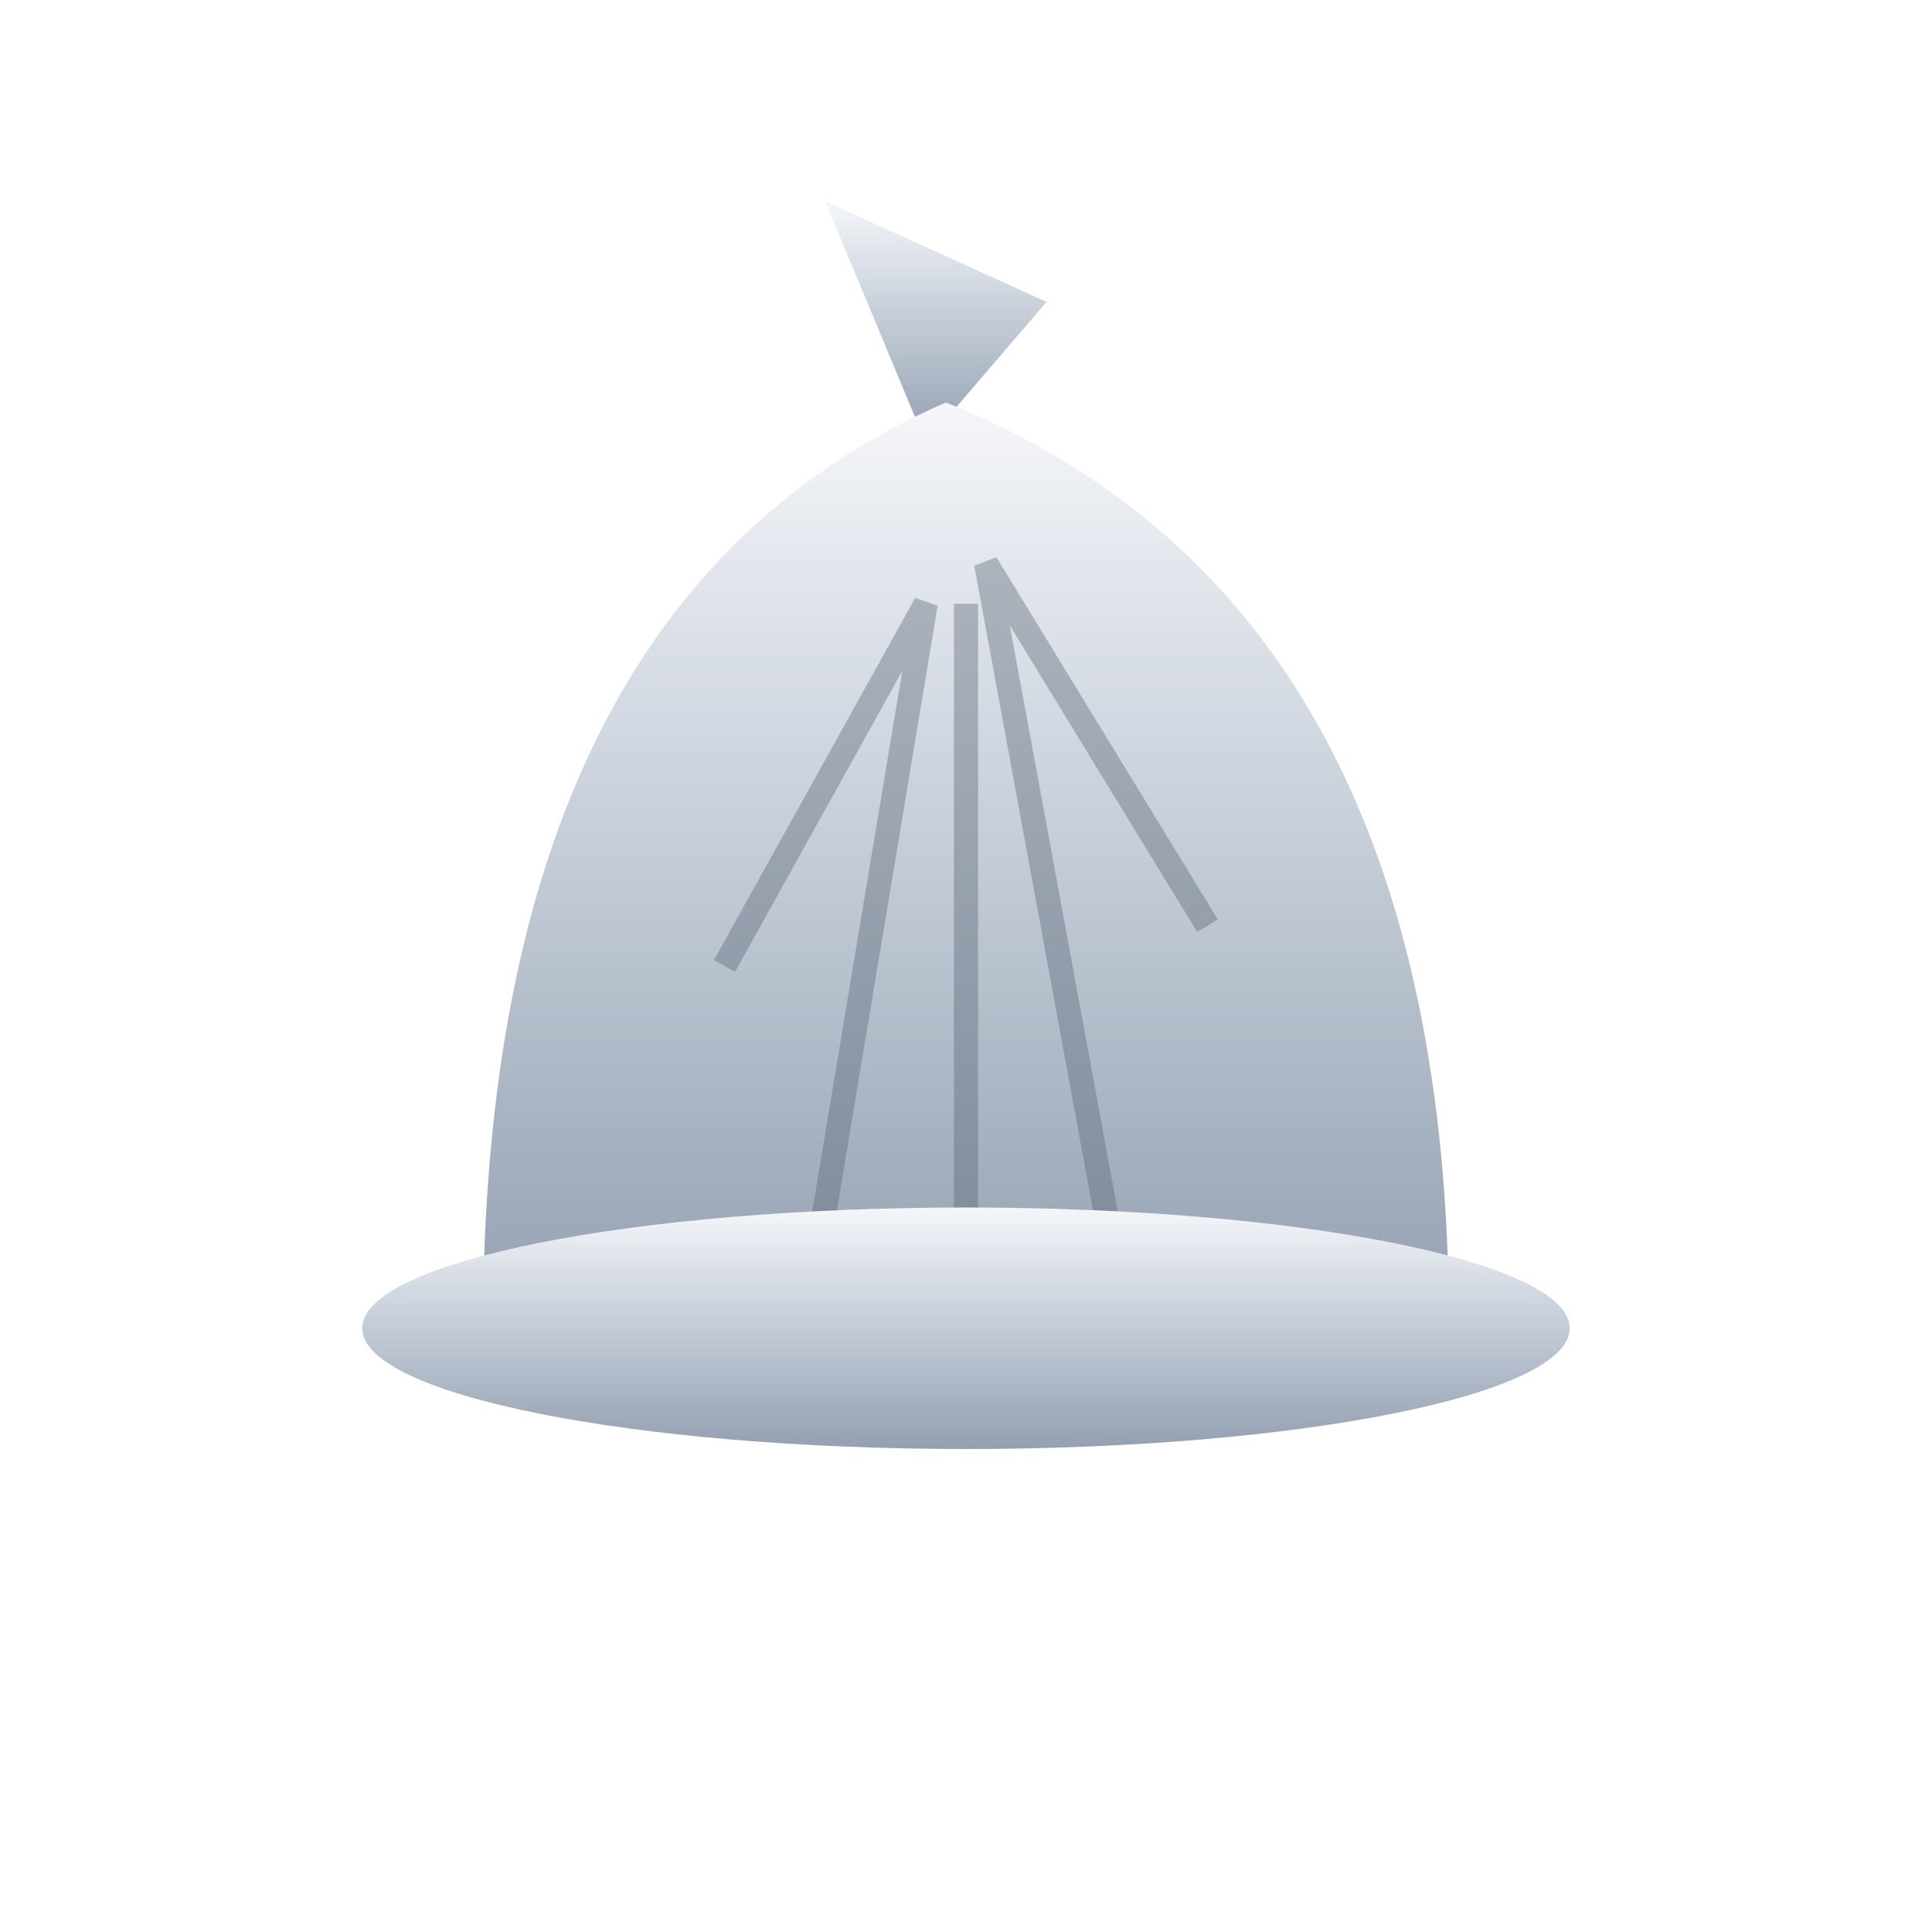
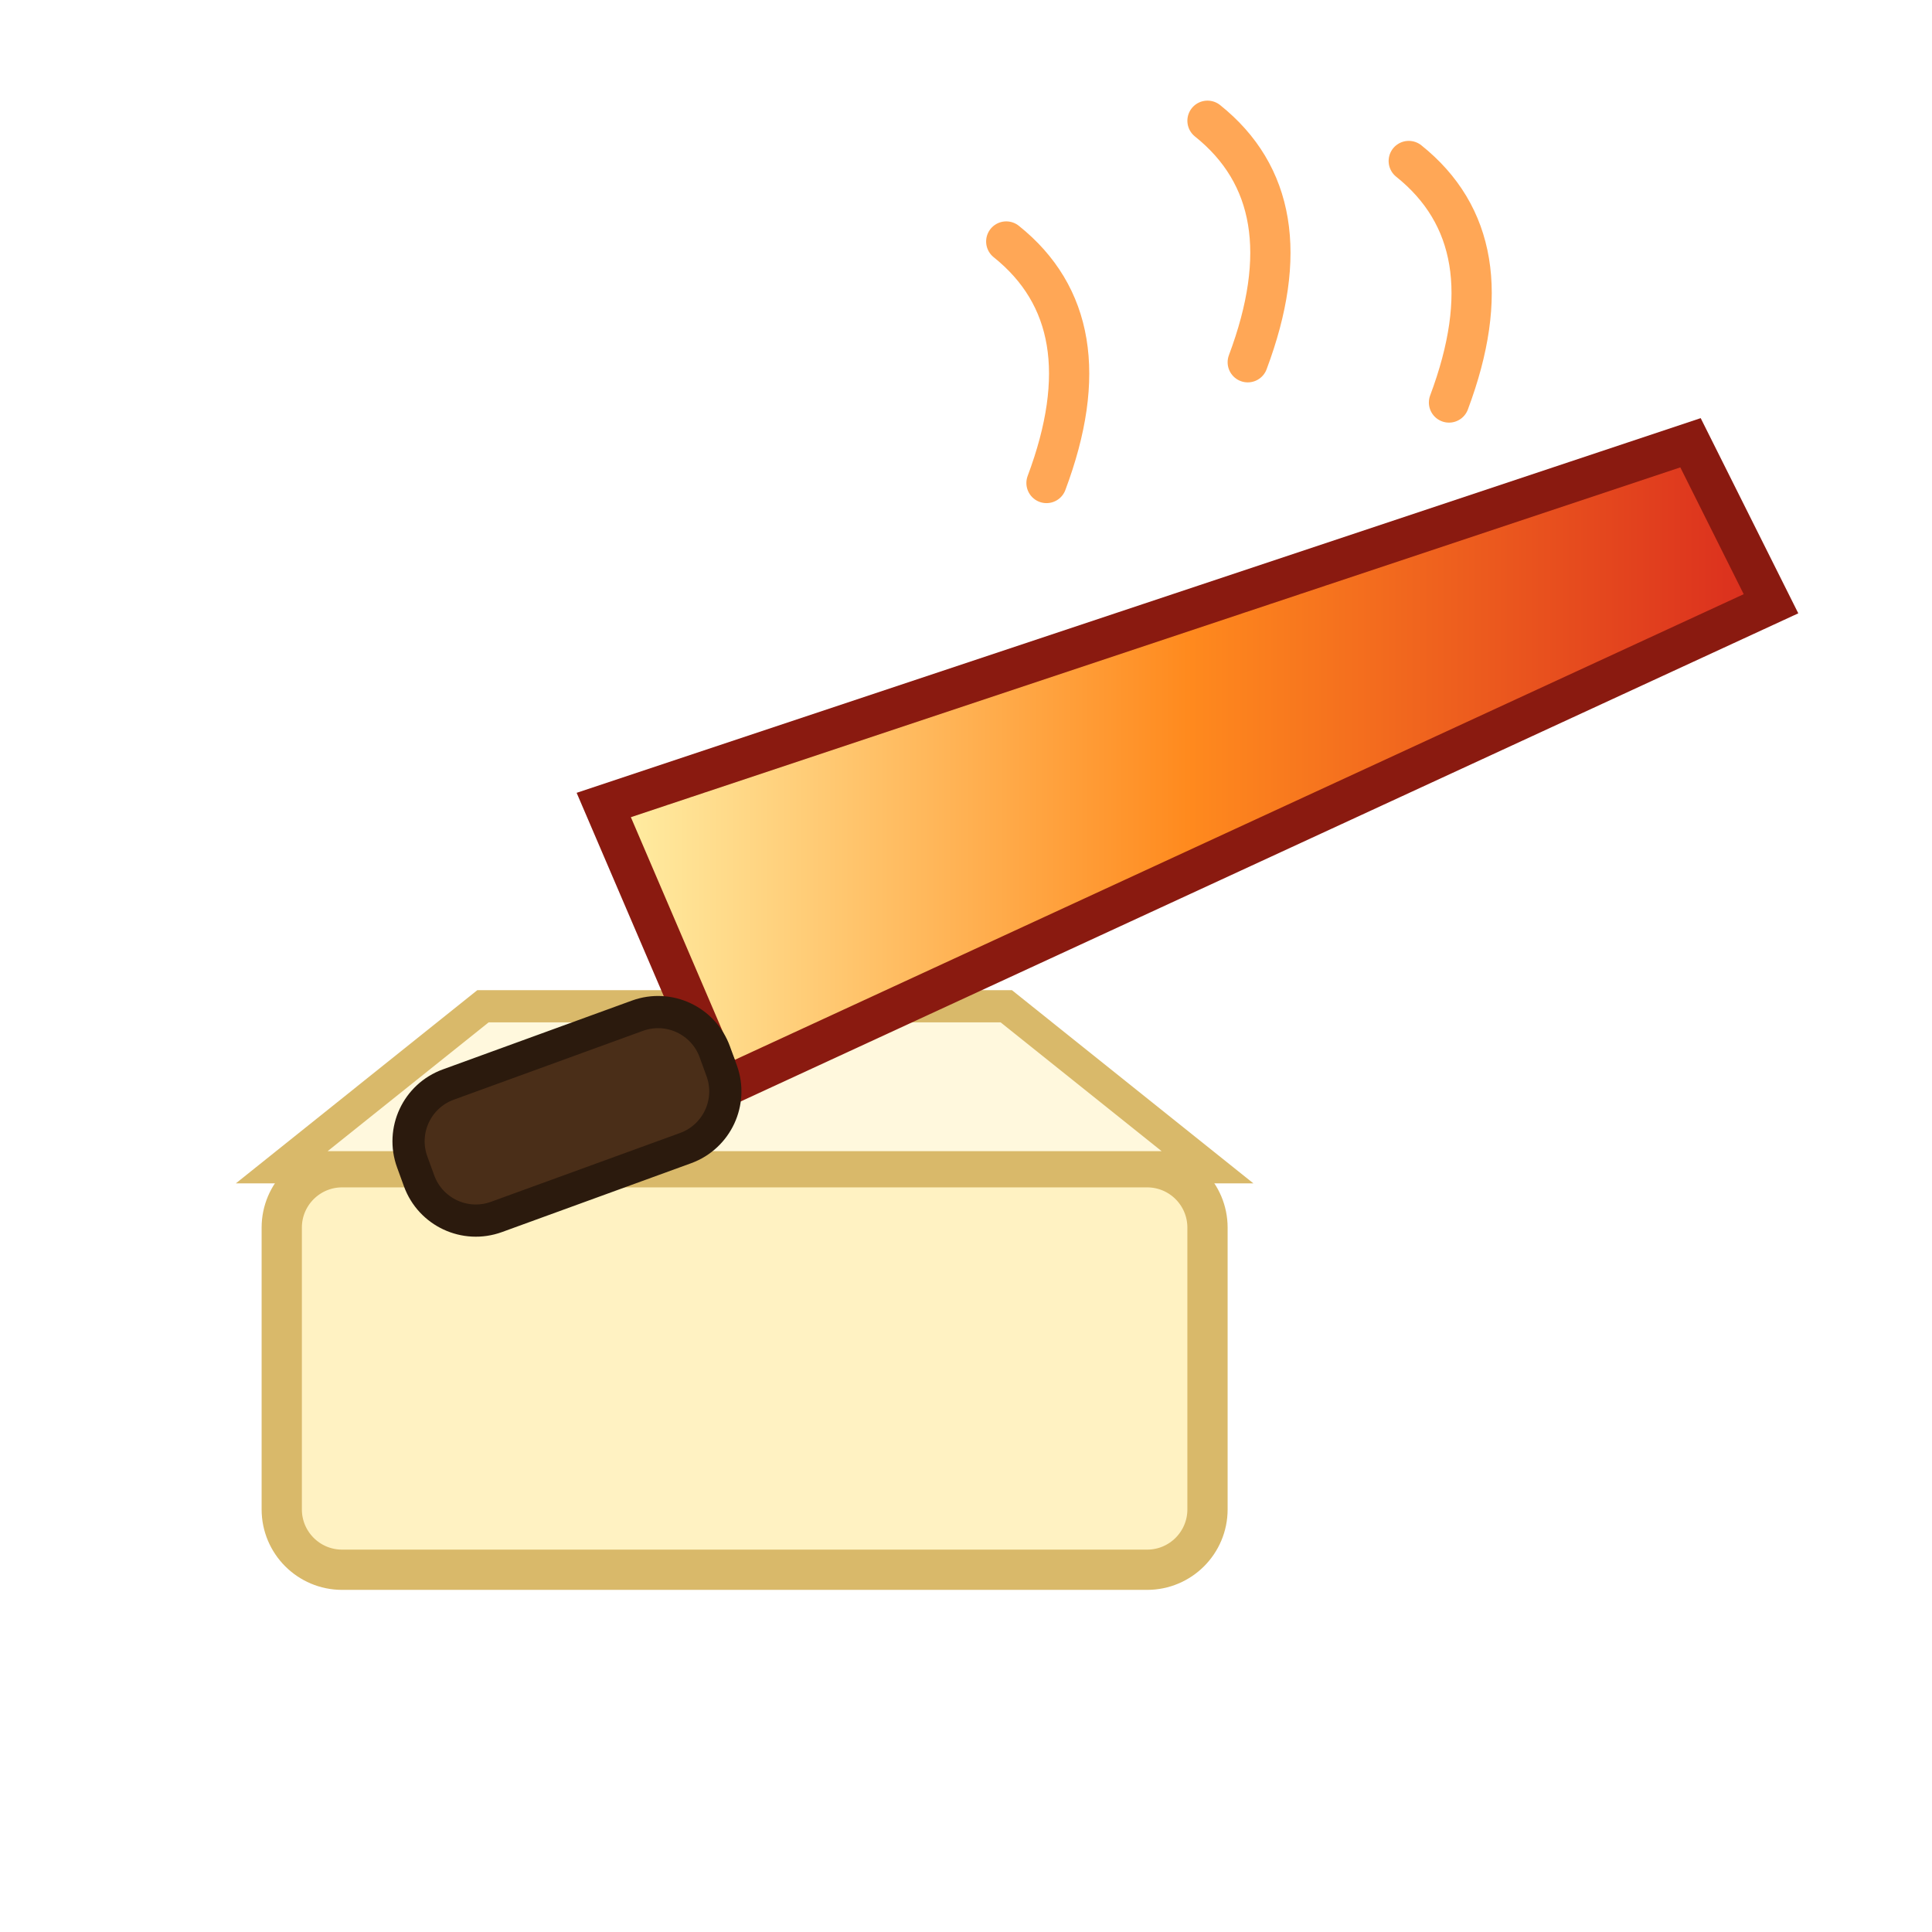
<svg xmlns="http://www.w3.org/2000/svg" viewBox="0 0 96 96" width="96" height="96">
  <defs>
-     <linearGradient id="fo" x1="0" y1="0" x2="0" y2="1">
-       <stop offset="0" stop-color="#f4f6f9" />
-       <stop offset=".5" stop-color="#c3cbd7" />
-       <stop offset="1" stop-color="#93a0b0" />
+     <linearGradient id="k" x1="0" y1="0" x2="1" y2="0">
+       <stop offset="0" stop-color="#fff1a8" />
+       <stop offset=".5" stop-color="#ff8a1e" />
+       <stop offset="1" stop-color="#d92b1e" />
    </linearGradient>
  </defs>
-   <path d="M46 22 L41 10 L52 15 Z" fill="url(#fo)" />
-   <path d="M24 66 Q24 30 47 20 Q72 30 72 66 Z" fill="url(#fo)" />
-   <g stroke="#5b6472" stroke-width="1.2" opacity=".4" fill="none">
-     <path d="M40 66 L46 30 L36 48" />
-     <path d="M56 66 L49 28 L60 46" />
-     <path d="M48 30 L48 66" />
+   <rect x="14" y="58" width="46" height="20" rx="3" fill="#fff2c2" stroke="#d9b96a" stroke-width="2" />
+   <path d="M14 58 h46 l-10 -8 h-26 Z" fill="#fff8dd" stroke="#d9b96a" stroke-width="1.6" />
+   <path d="M30 40 L84 22 L88 30 L36 54 Z" fill="url(#k)" stroke="#8a1a10" stroke-width="2" />
+   <rect x="20" y="52" width="16" height="7" rx="3" fill="#4a2e18" stroke="#2b1a0d" stroke-width="1.6" transform="rotate(-20 28 55)" />
+   <g stroke="#ff8a1e" stroke-width="2" stroke-linecap="round" fill="none" opacity=".75">
+     <path d="M62 18 q3 -8 -2 -12" />
+     <path d="M72 20 q3 -8 -2 -12" />
+     <path d="M52 24 q3 -8 -2 -12" />
  </g>
-   <ellipse cx="48" cy="66" rx="30" ry="6" fill="url(#fo)" />
</svg>
